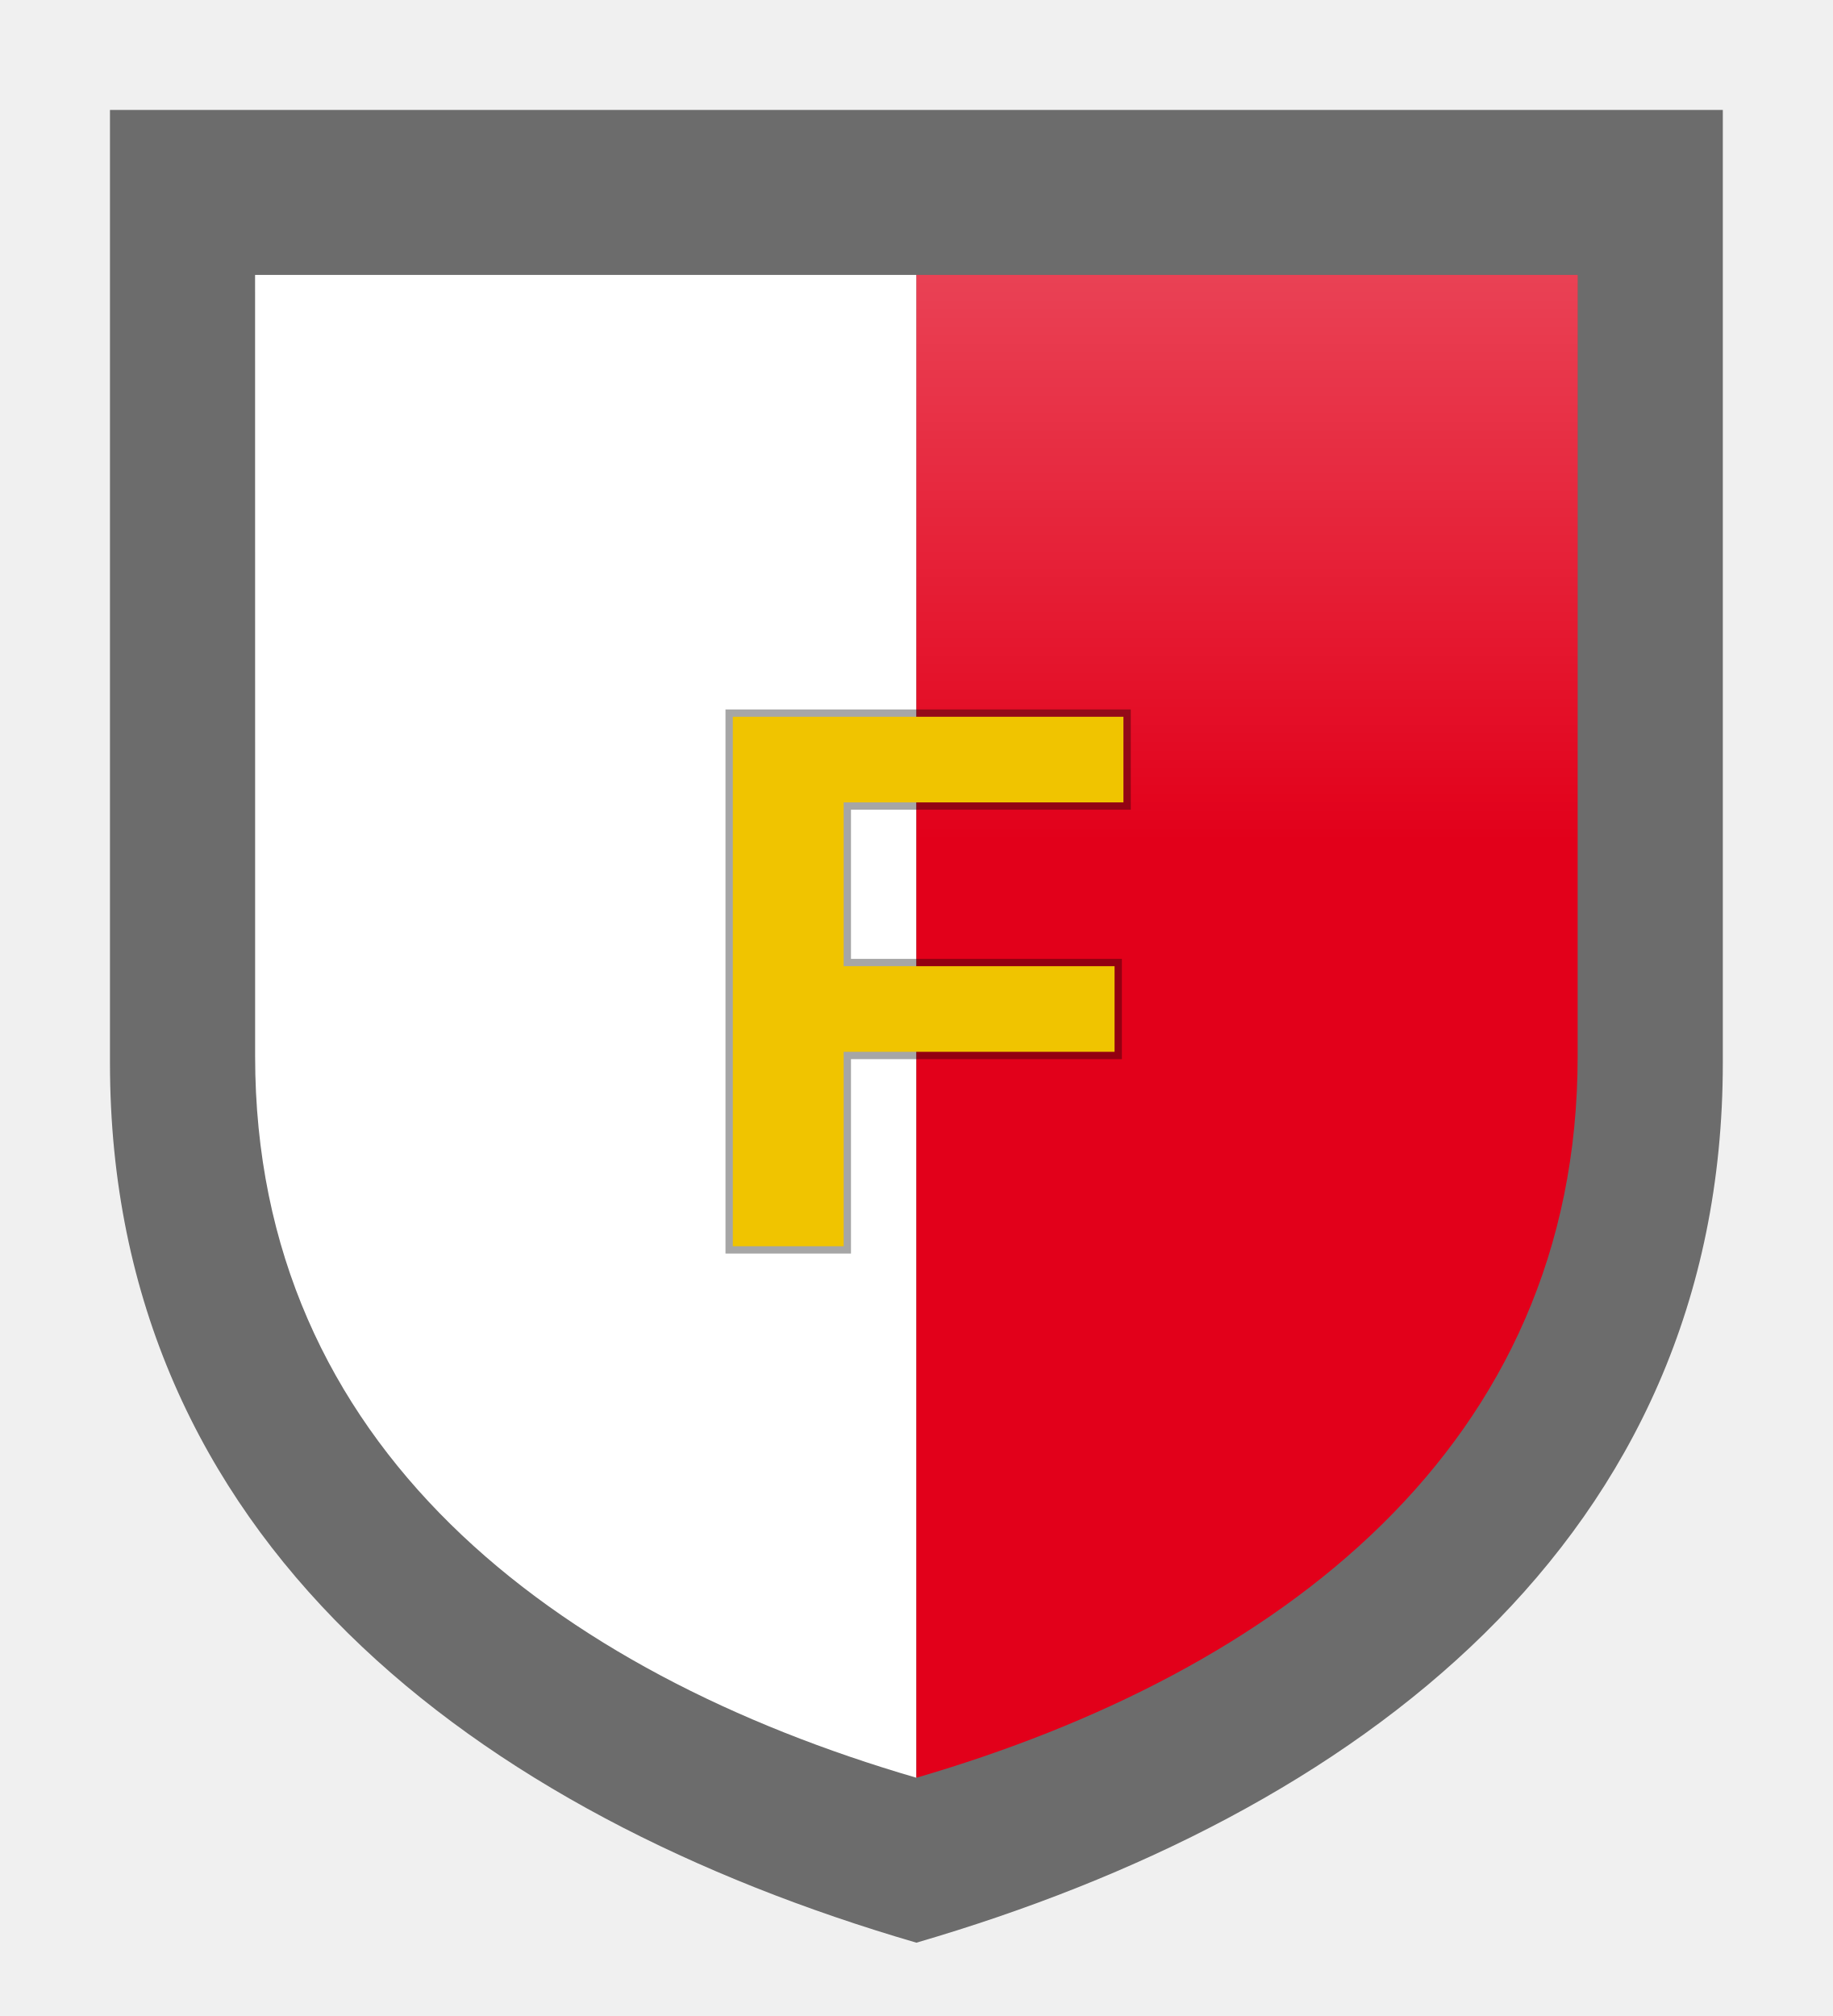
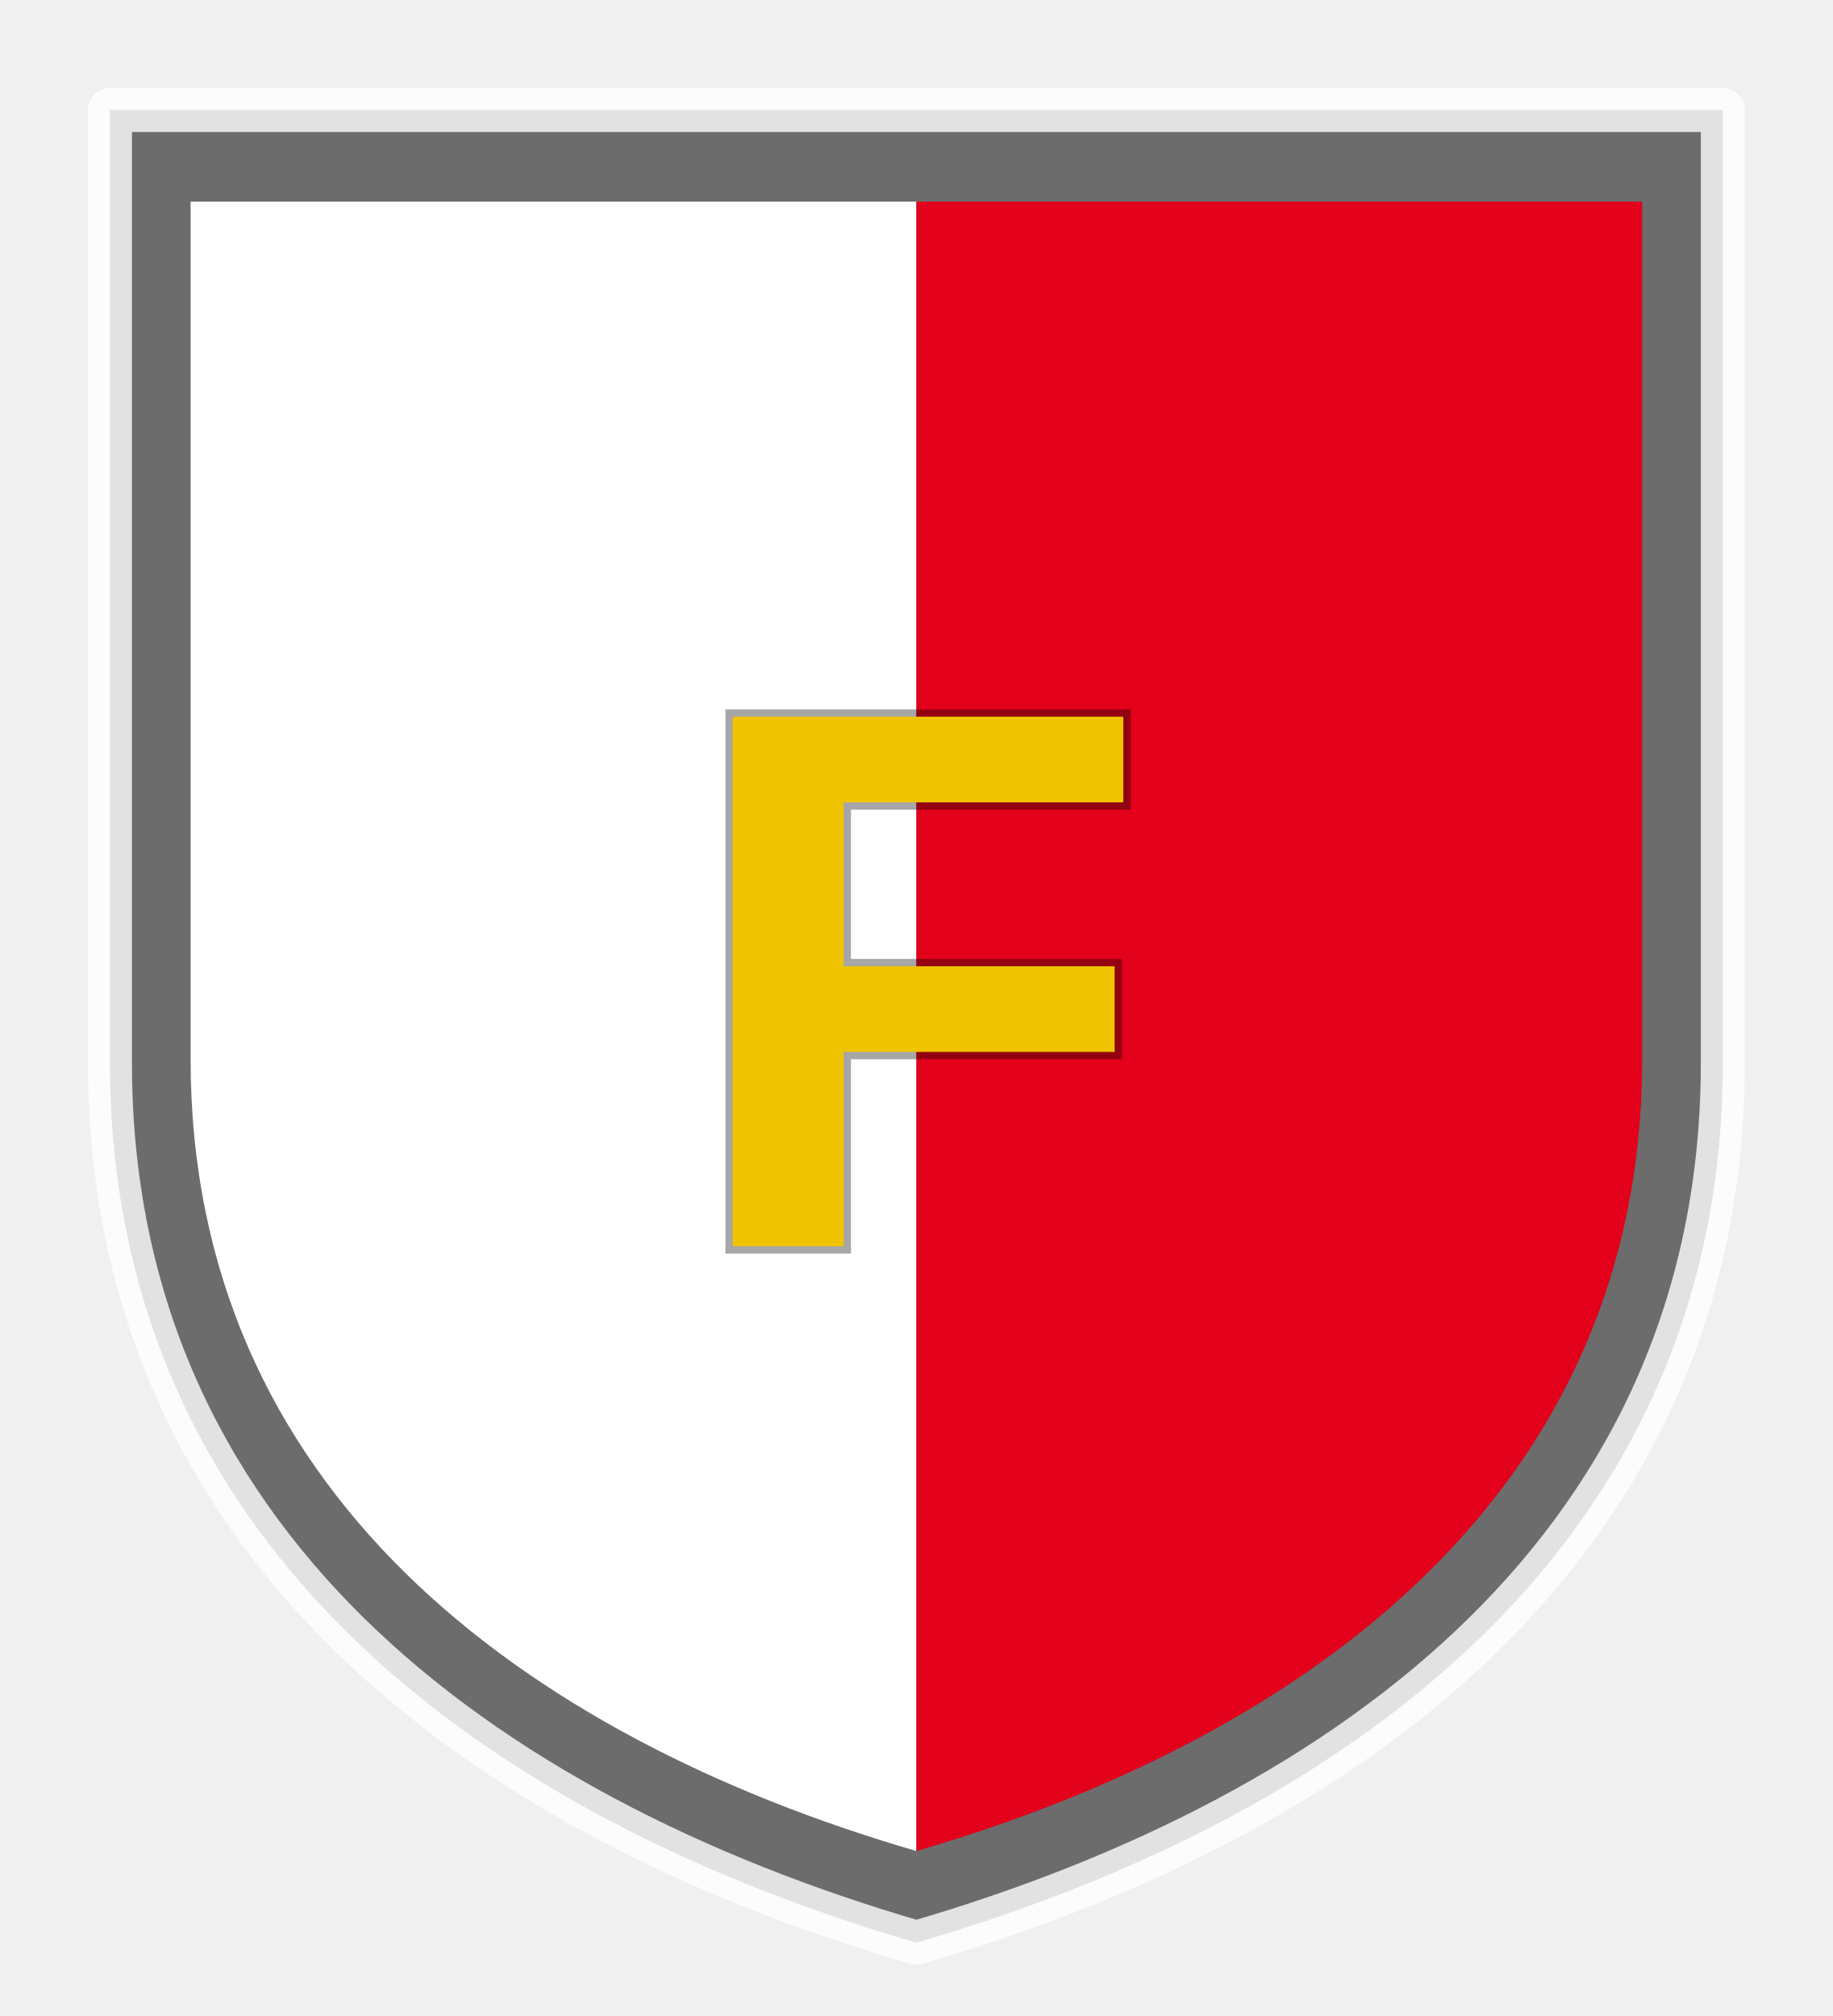
- <svg xmlns="http://www.w3.org/2000/svg" class="crest" width="100" height="110" viewBox="0 0 100 110" role="img" aria-label="فاينورد">
+ <svg xmlns="http://www.w3.org/2000/svg" class="crest" width="100" height="110" viewBox="0 0 100 110" role="img" aria-label="فاينورد — F">
  <defs>
-     <clipPath id="shcmgmxss_594">
-       <path d="M6 6 H94 V58 C94 84 74 99 50 106 C26 99 6 84 6 58 Z" transform="translate(50,56) scale(0.82) translate(-50,-56)" />
+     <clipPath id="crest-feyenoord-clip">
+       <path d="M10.4 11H89.6V57.8C89.6 81.2 71.6 94.7 50 101 28.4 94.7 10.4 81.2 10.4 57.8Z" />
    </clipPath>
-     <linearGradient id="glcmgmxss_594" x1="0" y1="0" x2="0" y2="1">
-       <stop offset="0%" stop-color="#fff" stop-opacity="0.38" />
-       <stop offset="100%" stop-color="#fff" stop-opacity="0" />
-     </linearGradient>
  </defs>
-   <path class="crest-border" d="M6 6 H94 V58 C94 84 74 99 50 106 C26 99 6 84 6 58 Z" fill="rgba(0,0,0,0.55)" />
-   <g clip-path="url(#shcmgmxss_594)">
+   <path class="crest-border" d="M6 6H94V58C94 84 74 99 50 106 26 99 6 84 6 58Z" fill="rgba(0,0,0,0.55)" stroke="#fff" stroke-opacity=".8" stroke-width="2.4" stroke-linejoin="round" />
+   <g clip-path="url(#crest-feyenoord-clip)">
    <rect x="0" y="0" width="50" height="110" fill="#FFFFFF" />
    <rect x="50" y="0" width="50" height="110" fill="#E2001A" />
  </g>
-   <g clip-path="url(#shcmgmxss_594)">
-     <rect x="0" y="0" width="100" height="46" fill="url(#glcmgmxss_594)" />
-   </g>
-   <text x="50" y="68" text-anchor="middle" font-family="Tajawal, Arial, sans-serif" font-size="42" font-weight="900" fill="#F0C400" stroke="rgba(0,0,0,0.35)" stroke-width="0.8" paint-order="stroke">F</text>
+   <path d="M46.031 43.78V52.722H60.817V57.397H46.031V68.0H39.981V39.104H61.289V43.78Z" fill="#F0C400" stroke="rgba(0,0,0,0.35)" stroke-width="0.8" paint-order="stroke" />
</svg>
